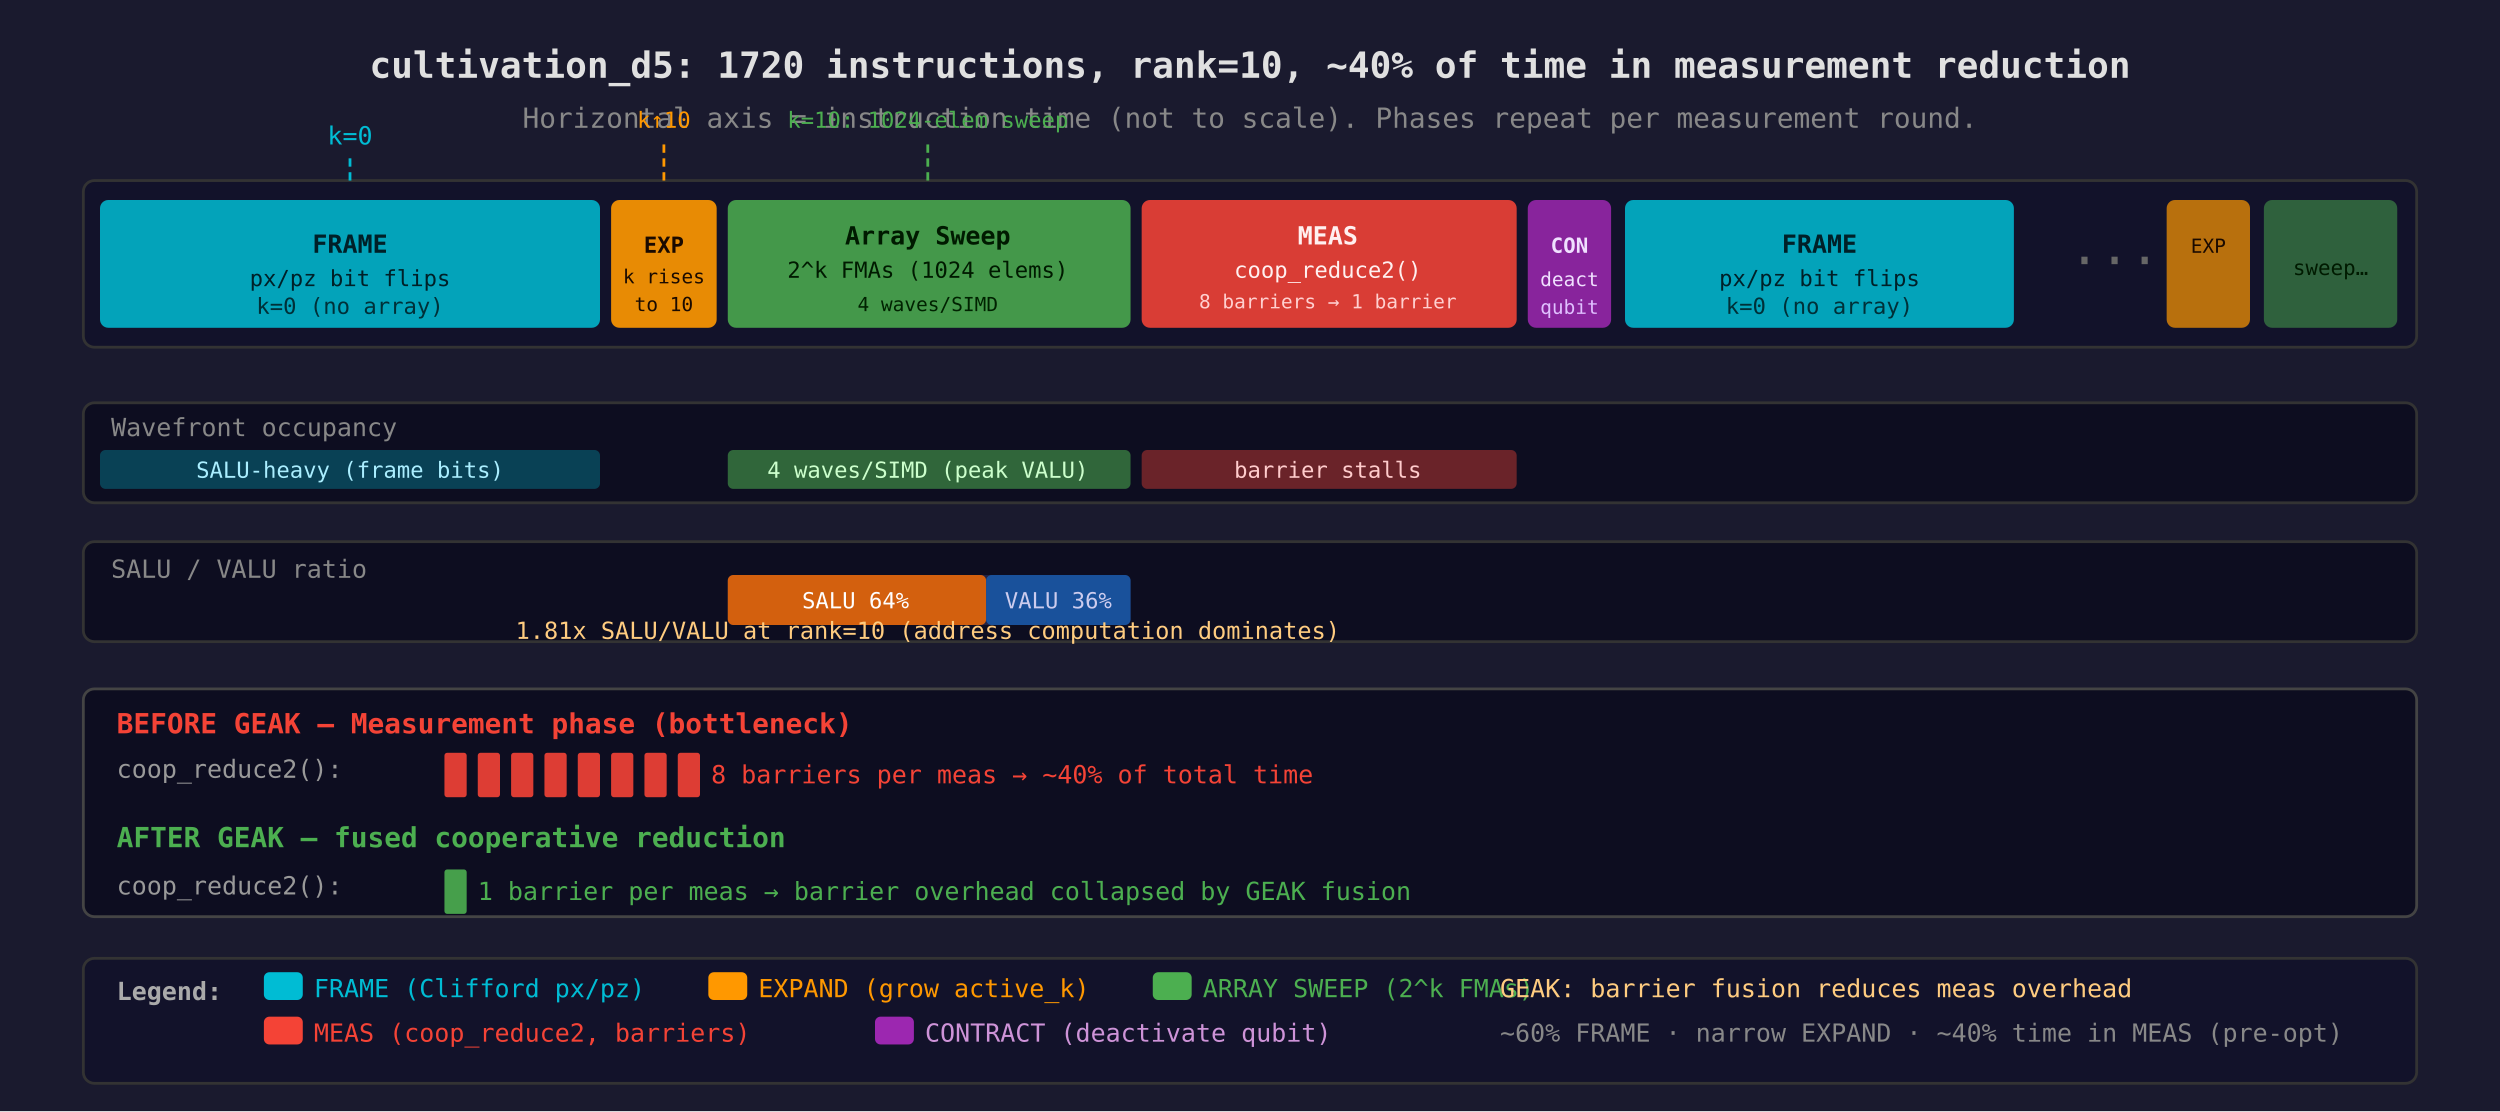
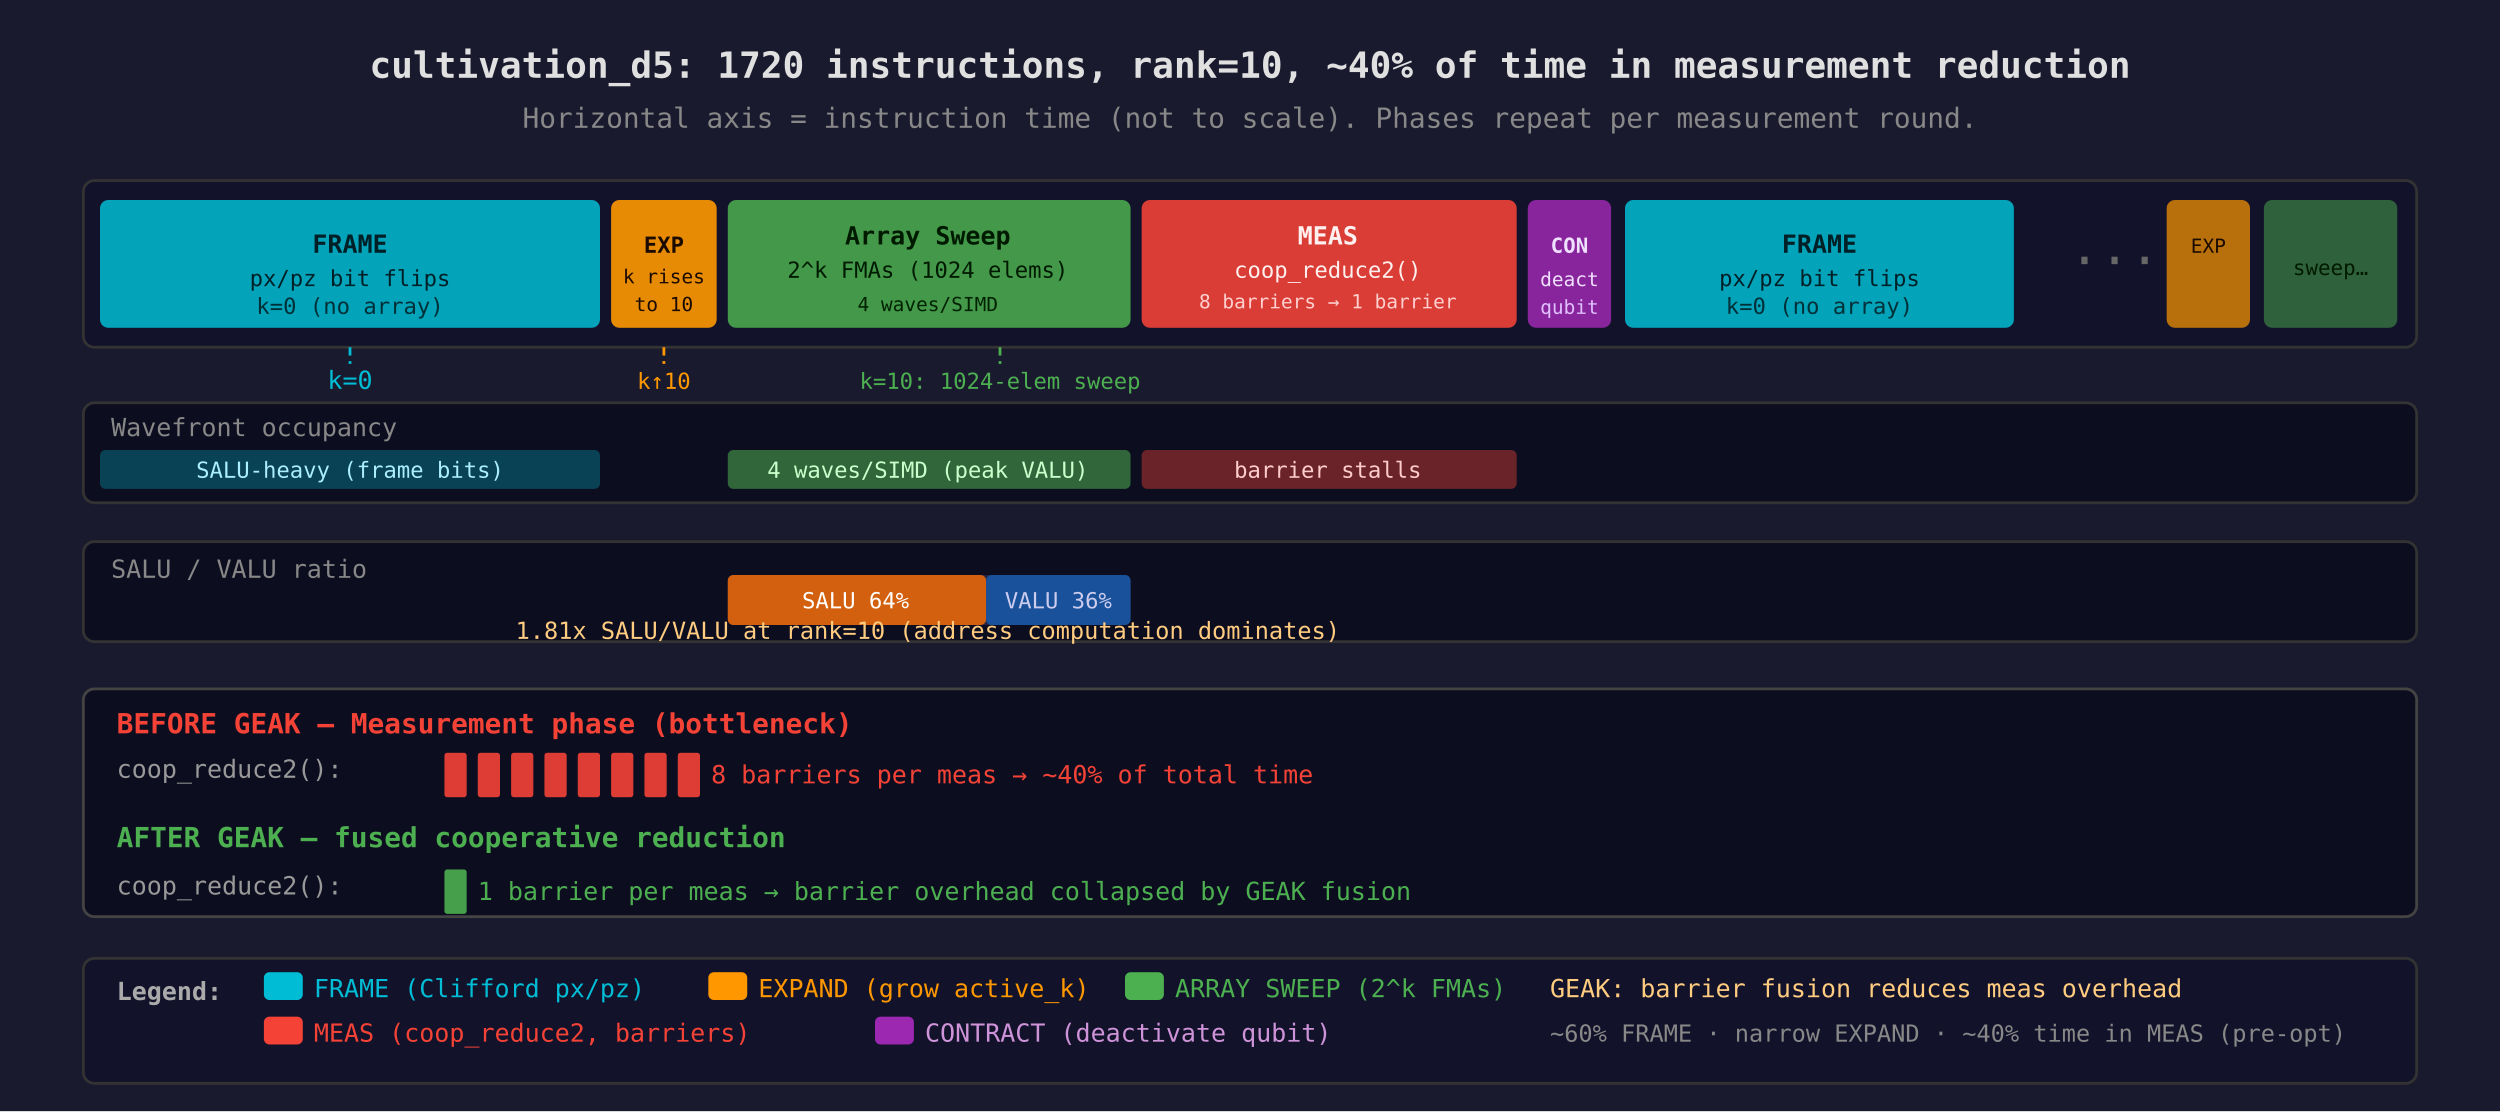
<svg xmlns="http://www.w3.org/2000/svg" width="900" height="400" viewBox="0 0 900 400">
  <rect width="900" height="400" fill="#1a1a2e" />
  <text x="450" y="28" text-anchor="middle" font-family="monospace" font-size="13" fill="#e0e0e0" font-weight="bold">cultivation_d5: 1720 instructions, rank=10, ~40% of time in measurement reduction</text>
  <text x="450" y="46" text-anchor="middle" font-family="monospace" font-size="10" fill="#888">Horizontal axis = instruction time (not to scale). Phases repeat per measurement round.</text>
  <rect x="30" y="65" width="840" height="60" rx="4" fill="#12122a" stroke="#333" stroke-width="1" />
  <rect x="36" y="72" width="180" height="46" rx="3" fill="#00bcd4" opacity="0.85" />
  <text x="126" y="91" text-anchor="middle" font-family="monospace" font-size="9" fill="#002028" font-weight="bold">FRAME</text>
  <text x="126" y="103" text-anchor="middle" font-family="monospace" font-size="8" fill="#002028">px/pz bit flips</text>
  <text x="126" y="113" text-anchor="middle" font-family="monospace" font-size="8" fill="#003038">k=0 (no array)</text>
  <rect x="220" y="72" width="38" height="46" rx="3" fill="#ff9800" opacity="0.9" />
  <text x="239" y="91" text-anchor="middle" font-family="monospace" font-size="8" fill="#1a0a00" font-weight="bold">EXP</text>
  <text x="239" y="102" text-anchor="middle" font-family="monospace" font-size="7" fill="#1a0a00">k rises</text>
  <text x="239" y="112" text-anchor="middle" font-family="monospace" font-size="7" fill="#1a0a00">to 10</text>
  <rect x="262" y="72" width="145" height="46" rx="3" fill="#4caf50" opacity="0.85" />
  <text x="334" y="88" text-anchor="middle" font-family="monospace" font-size="9" fill="#001a00" font-weight="bold">Array Sweep</text>
  <text x="334" y="100" text-anchor="middle" font-family="monospace" font-size="8" fill="#001a00">2^k FMAs (1024 elems)</text>
  <text x="334" y="112" text-anchor="middle" font-family="monospace" font-size="7" fill="#002200">4 waves/SIMD</text>
  <rect x="411" y="72" width="135" height="46" rx="3" fill="#f44336" opacity="0.88" />
  <text x="478" y="88" text-anchor="middle" font-family="monospace" font-size="9" fill="#fff0f0" font-weight="bold">MEAS</text>
  <text x="478" y="100" text-anchor="middle" font-family="monospace" font-size="8" fill="#fff0f0">coop_reduce2()</text>
  <text x="478" y="111" text-anchor="middle" font-family="monospace" font-size="7" fill="#ffd0d0">8 barriers  →  1 barrier</text>
  <rect x="550" y="72" width="30" height="46" rx="3" fill="#9c27b0" opacity="0.85" />
  <text x="565" y="91" text-anchor="middle" font-family="monospace" font-size="7.5" fill="#f0e0ff" font-weight="bold">CON</text>
  <text x="565" y="103" text-anchor="middle" font-family="monospace" font-size="7" fill="#f0e0ff">deact</text>
  <text x="565" y="113" text-anchor="middle" font-family="monospace" font-size="7" fill="#e0c0ff">qubit</text>
  <rect x="585" y="72" width="140" height="46" rx="3" fill="#00bcd4" opacity="0.85" />
  <text x="655" y="91" text-anchor="middle" font-family="monospace" font-size="9" fill="#002028" font-weight="bold">FRAME</text>
  <text x="655" y="103" text-anchor="middle" font-family="monospace" font-size="8" fill="#002028">px/pz bit flips</text>
  <text x="655" y="113" text-anchor="middle" font-family="monospace" font-size="8" fill="#003038">k=0 (no array)</text>
  <text x="745" y="100" font-family="monospace" font-size="18" fill="#666">···</text>
  <rect x="780" y="72" width="30" height="46" rx="3" fill="#ff9800" opacity="0.7" />
  <text x="795" y="91" text-anchor="middle" font-family="monospace" font-size="7" fill="#1a0a00">EXP</text>
  <rect x="815" y="72" width="48" height="46" rx="3" fill="#4caf50" opacity="0.5" />
  <text x="839" y="99" text-anchor="middle" font-family="monospace" font-size="7.5" fill="#001a00">sweep…</text>
-   <line x1="126" y1="65" x2="126" y2="56" stroke="#00bcd4" stroke-width="1" stroke-dasharray="3,2" />
-   <text x="126" y="52" text-anchor="middle" font-family="monospace" font-size="9" fill="#00bcd4">k=0</text>
-   <line x1="239" y1="65" x2="239" y2="50" stroke="#ff9800" stroke-width="1" stroke-dasharray="3,2" />
-   <text x="239" y="46" text-anchor="middle" font-family="monospace" font-size="8" fill="#ff9800">k↑10</text>
-   <line x1="334" y1="65" x2="334" y2="50" stroke="#4caf50" stroke-width="1" stroke-dasharray="3,2" />
-   <text x="334" y="46" text-anchor="middle" font-family="monospace" font-size="8" fill="#4caf50">k=10: 1024-elem sweep</text>
+   <line x1="126" y1="125" x2="126" y2="131" stroke="#00bcd4" stroke-width="1" stroke-dasharray="3,2" />
+   <text x="126" y="140" text-anchor="middle" font-family="monospace" font-size="9" fill="#00bcd4">k=0</text>
+   <line x1="239" y1="125" x2="239" y2="131" stroke="#ff9800" stroke-width="1" stroke-dasharray="3,2" />
+   <text x="239" y="140" text-anchor="middle" font-family="monospace" font-size="8" fill="#ff9800">k↑10</text>
+   <line x1="360" y1="125" x2="360" y2="131" stroke="#4caf50" stroke-width="1" stroke-dasharray="3,2" />
+   <text x="360" y="140" text-anchor="middle" font-family="monospace" font-size="8" fill="#4caf50">k=10: 1024-elem sweep</text>
  <rect x="30" y="145" width="840" height="36" rx="4" fill="#0d0d20" stroke="#333" stroke-width="1" />
  <text x="40" y="157" font-family="monospace" font-size="9" fill="#888">Wavefront occupancy</text>
  <rect x="36" y="162" width="180" height="14" rx="2" fill="#00bcd4" opacity="0.3" />
  <text x="126" y="172" text-anchor="middle" font-family="monospace" font-size="8" fill="#aaeeff">SALU-heavy (frame bits)</text>
  <rect x="262" y="162" width="145" height="14" rx="2" fill="#4caf50" opacity="0.55" />
  <text x="334" y="172" text-anchor="middle" font-family="monospace" font-size="8" fill="#ccffcc">4 waves/SIMD (peak VALU)</text>
  <rect x="411" y="162" width="135" height="14" rx="2" fill="#f44336" opacity="0.4" />
  <text x="478" y="172" text-anchor="middle" font-family="monospace" font-size="8" fill="#ffcccc">barrier stalls</text>
  <rect x="30" y="195" width="840" height="36" rx="4" fill="#0d0d20" stroke="#333" stroke-width="1" />
  <text x="40" y="208" font-family="monospace" font-size="9" fill="#888">SALU / VALU ratio</text>
  <rect x="262" y="207" width="145" height="18" rx="2" fill="#222244" />
  <rect x="262" y="207" width="93" height="18" rx="2" fill="#ff6f00" opacity="0.8" />
  <rect x="355" y="207" width="52" height="18" rx="2" fill="#1565c0" opacity="0.7" />
  <text x="308" y="219" text-anchor="middle" font-family="monospace" font-size="8" fill="#fff">SALU 64%</text>
  <text x="381" y="219" text-anchor="middle" font-family="monospace" font-size="8" fill="#cce">VALU 36%</text>
  <text x="334" y="230" text-anchor="middle" font-family="monospace" font-size="8.5" fill="#ffcc80">1.81x SALU/VALU at rank=10 (address computation dominates)</text>
  <rect x="30" y="248" width="840" height="82" rx="4" fill="#0d0d20" stroke="#444" stroke-width="1" />
  <text x="42" y="264" font-family="monospace" font-size="10" fill="#f44336" font-weight="bold">BEFORE GEAK — Measurement phase (bottleneck)</text>
  <text x="42" y="280" font-family="monospace" font-size="9" fill="#999">coop_reduce2():</text>
  <rect x="160" y="271" width="8" height="16" rx="1" fill="#f44336" opacity="0.9" />
  <rect x="172" y="271" width="8" height="16" rx="1" fill="#f44336" opacity="0.9" />
  <rect x="184" y="271" width="8" height="16" rx="1" fill="#f44336" opacity="0.9" />
  <rect x="196" y="271" width="8" height="16" rx="1" fill="#f44336" opacity="0.9" />
  <rect x="208" y="271" width="8" height="16" rx="1" fill="#f44336" opacity="0.9" />
  <rect x="220" y="271" width="8" height="16" rx="1" fill="#f44336" opacity="0.9" />
  <rect x="232" y="271" width="8" height="16" rx="1" fill="#f44336" opacity="0.9" />
  <rect x="244" y="271" width="8" height="16" rx="1" fill="#f44336" opacity="0.9" />
-   <text x="256" y="282" font-family="monospace" font-size="9" fill="#f44336">  8 barriers per meas  →  ~40% of total time</text>
+   <text x="256" y="282" font-family="monospace" font-size="9" fill="#f44336">  8 barriers per meas  →  ~40% of total time</text>
  <text x="42" y="305" font-family="monospace" font-size="10" fill="#4caf50" font-weight="bold">AFTER GEAK  — fused cooperative reduction</text>
  <text x="42" y="322" font-family="monospace" font-size="9" fill="#999">coop_reduce2():</text>
  <rect x="160" y="313" width="8" height="16" rx="1" fill="#4caf50" opacity="0.9" />
-   <text x="172" y="324" font-family="monospace" font-size="9" fill="#4caf50">  1 barrier per meas  →  barrier overhead collapsed by GEAK fusion</text>
+   <text x="172" y="324" font-family="monospace" font-size="9" fill="#4caf50">  1 barrier per meas  →  barrier overhead collapsed by GEAK fusion</text>
  <rect x="30" y="345" width="840" height="45" rx="4" fill="#12122a" stroke="#333" stroke-width="1" />
  <text x="42" y="360" font-family="monospace" font-size="9" fill="#aaa" font-weight="bold">Legend:</text>
  <rect x="95" y="350" width="14" height="10" rx="2" fill="#00bcd4" />
  <text x="113" y="359" font-family="monospace" font-size="9" fill="#00bcd4">FRAME (Clifford px/pz)</text>
  <rect x="255" y="350" width="14" height="10" rx="2" fill="#ff9800" />
  <text x="273" y="359" font-family="monospace" font-size="9" fill="#ff9800">EXPAND (grow active_k)</text>
-   <rect x="415" y="350" width="14" height="10" rx="2" fill="#4caf50" />
-   <text x="433" y="359" font-family="monospace" font-size="9" fill="#4caf50">ARRAY SWEEP (2^k FMAs)</text>
+   <rect x="405" y="350" width="14" height="10" rx="2" fill="#4caf50" />
+   <text x="423" y="359" font-family="monospace" font-size="9" fill="#4caf50">ARRAY SWEEP (2^k FMAs)</text>
  <rect x="95" y="366" width="14" height="10" rx="2" fill="#f44336" />
  <text x="113" y="375" font-family="monospace" font-size="9" fill="#f44336">MEAS (coop_reduce2, barriers)</text>
  <rect x="315" y="366" width="14" height="10" rx="2" fill="#9c27b0" />
  <text x="333" y="375" font-family="monospace" font-size="9" fill="#ce93d8">CONTRACT (deactivate qubit)</text>
-   <text x="540" y="359" font-family="monospace" font-size="9" fill="#ffcc80">GEAK: barrier fusion reduces meas overhead</text>
-   <text x="540" y="375" font-family="monospace" font-size="9" fill="#888">~60% FRAME  ·  narrow EXPAND  ·  ~40% time in MEAS (pre-opt)</text>
+   <text x="558" y="359" font-family="monospace" font-size="9" fill="#ffcc80">GEAK: barrier fusion reduces meas overhead</text>
+   <text x="558" y="375" font-family="monospace" font-size="8.5" fill="#888">~60% FRAME · narrow EXPAND · ~40% time in MEAS (pre-opt)</text>
</svg>
